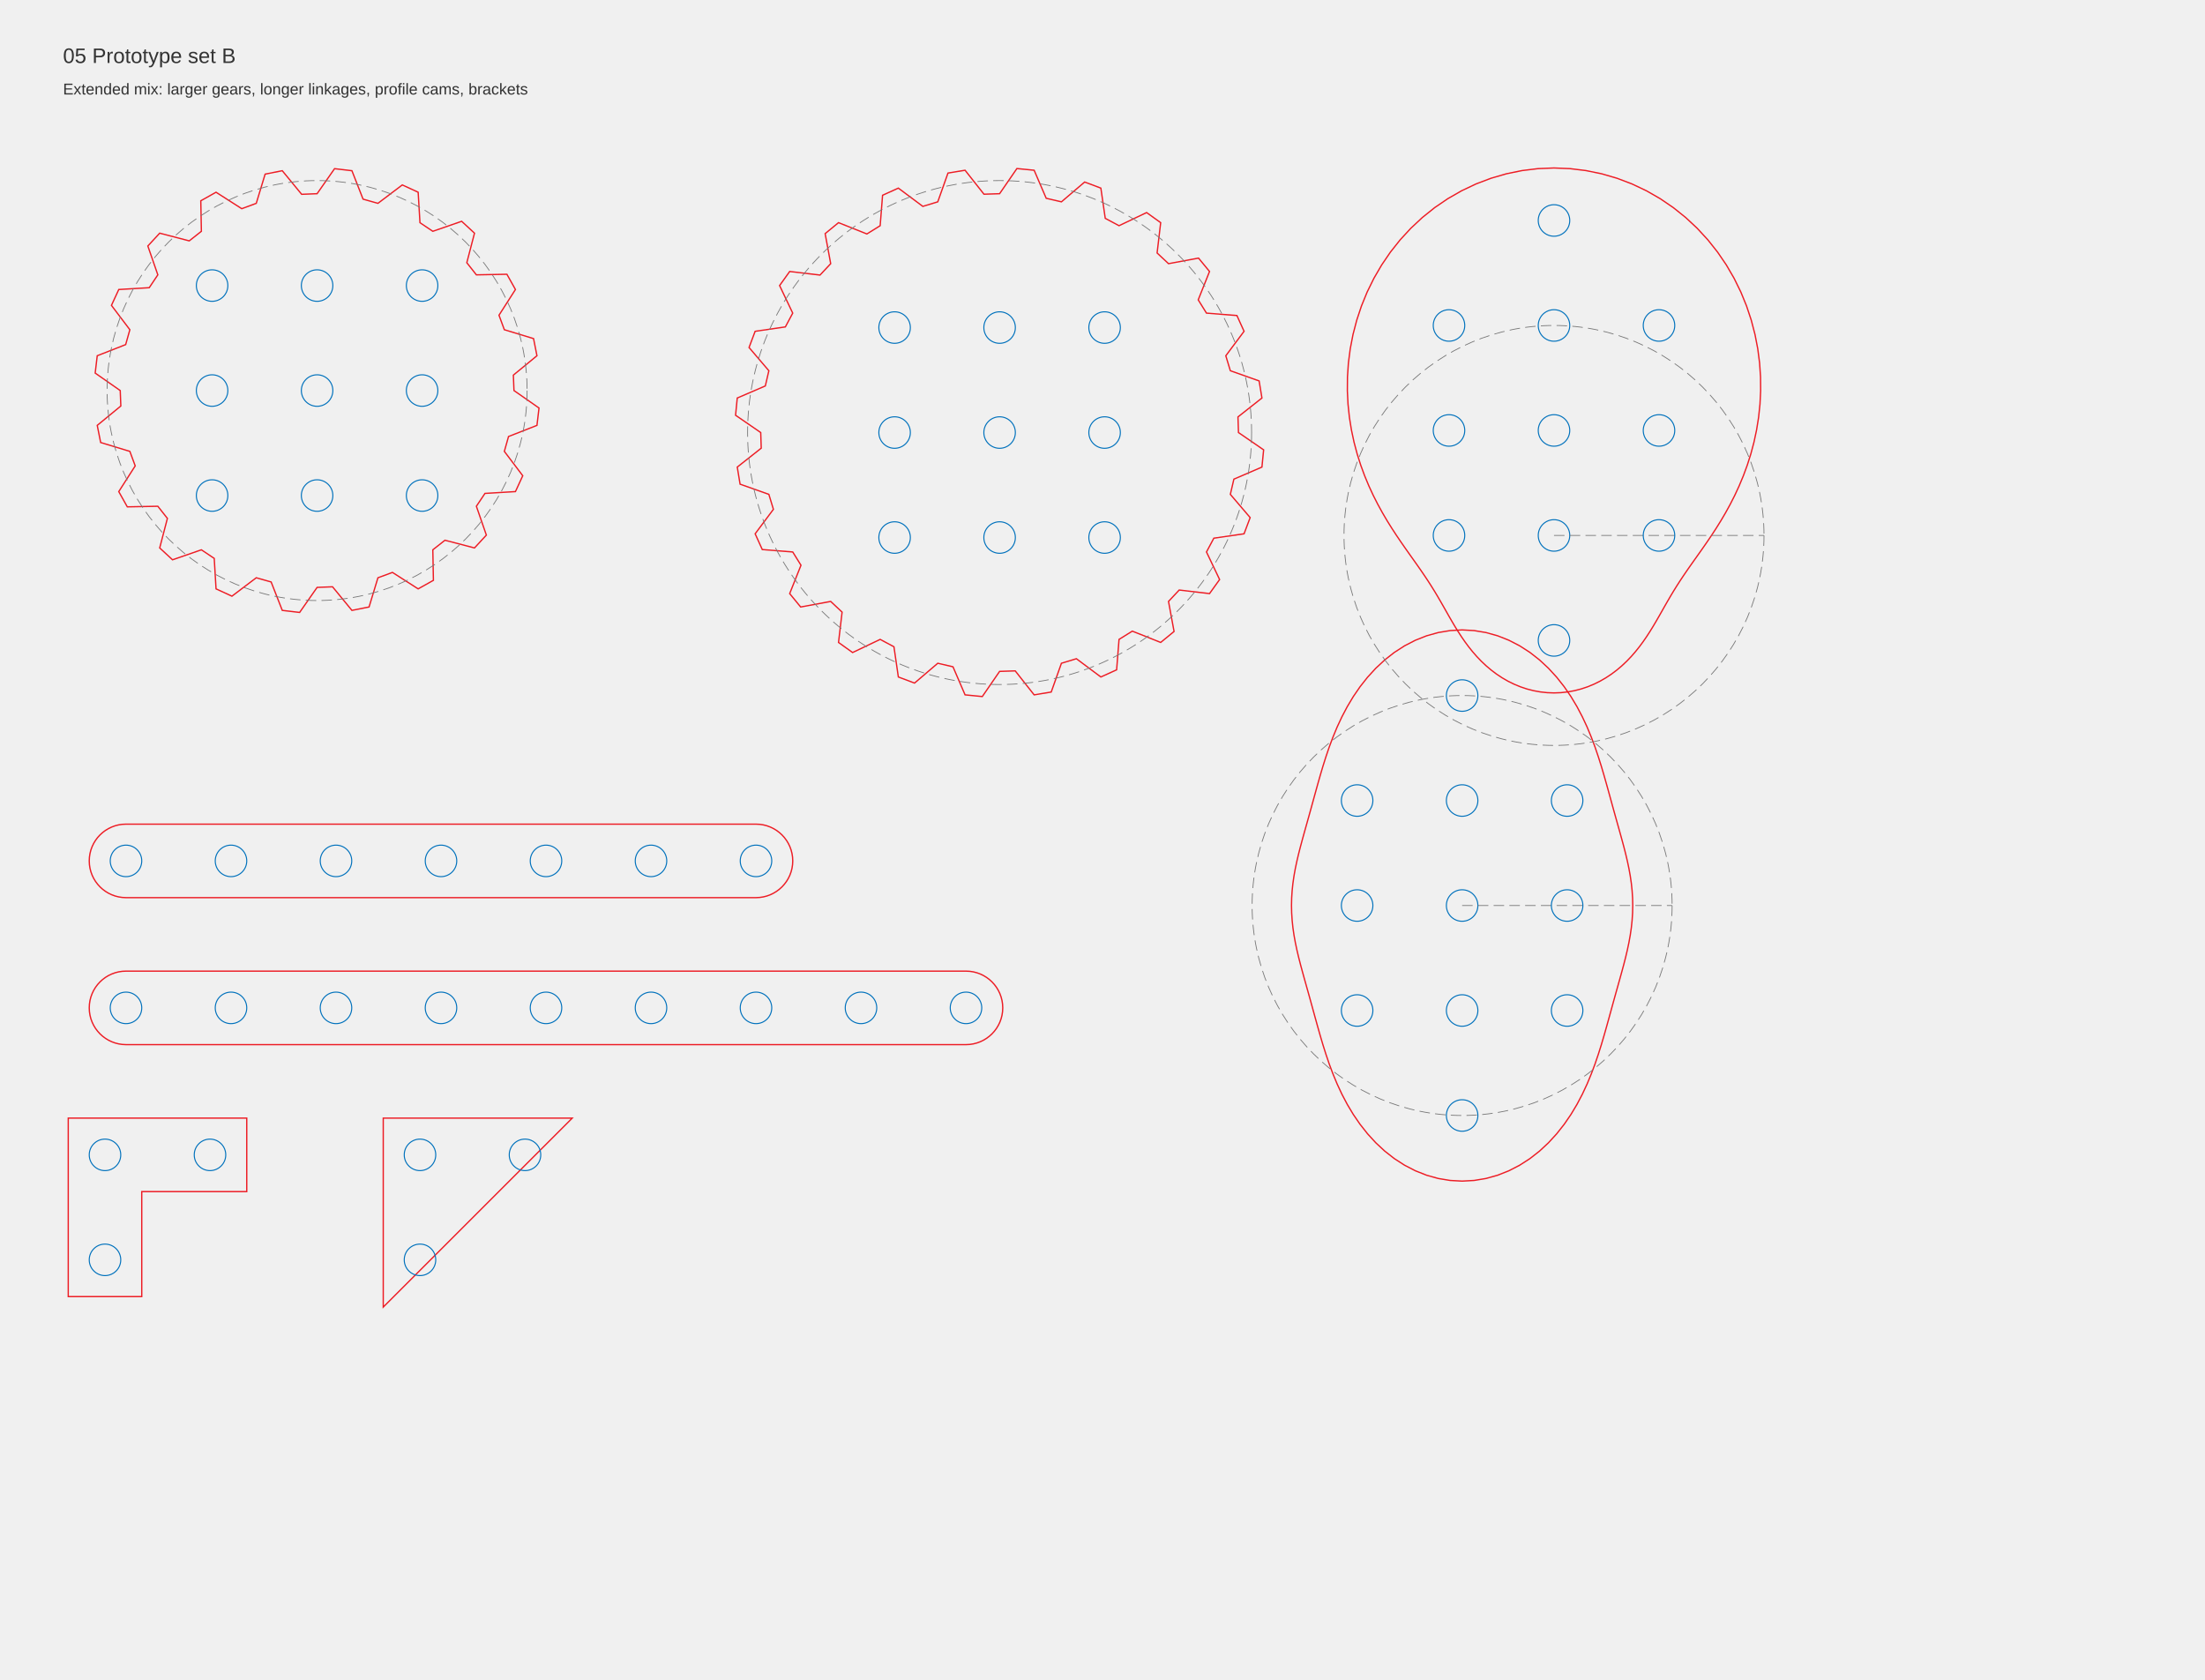
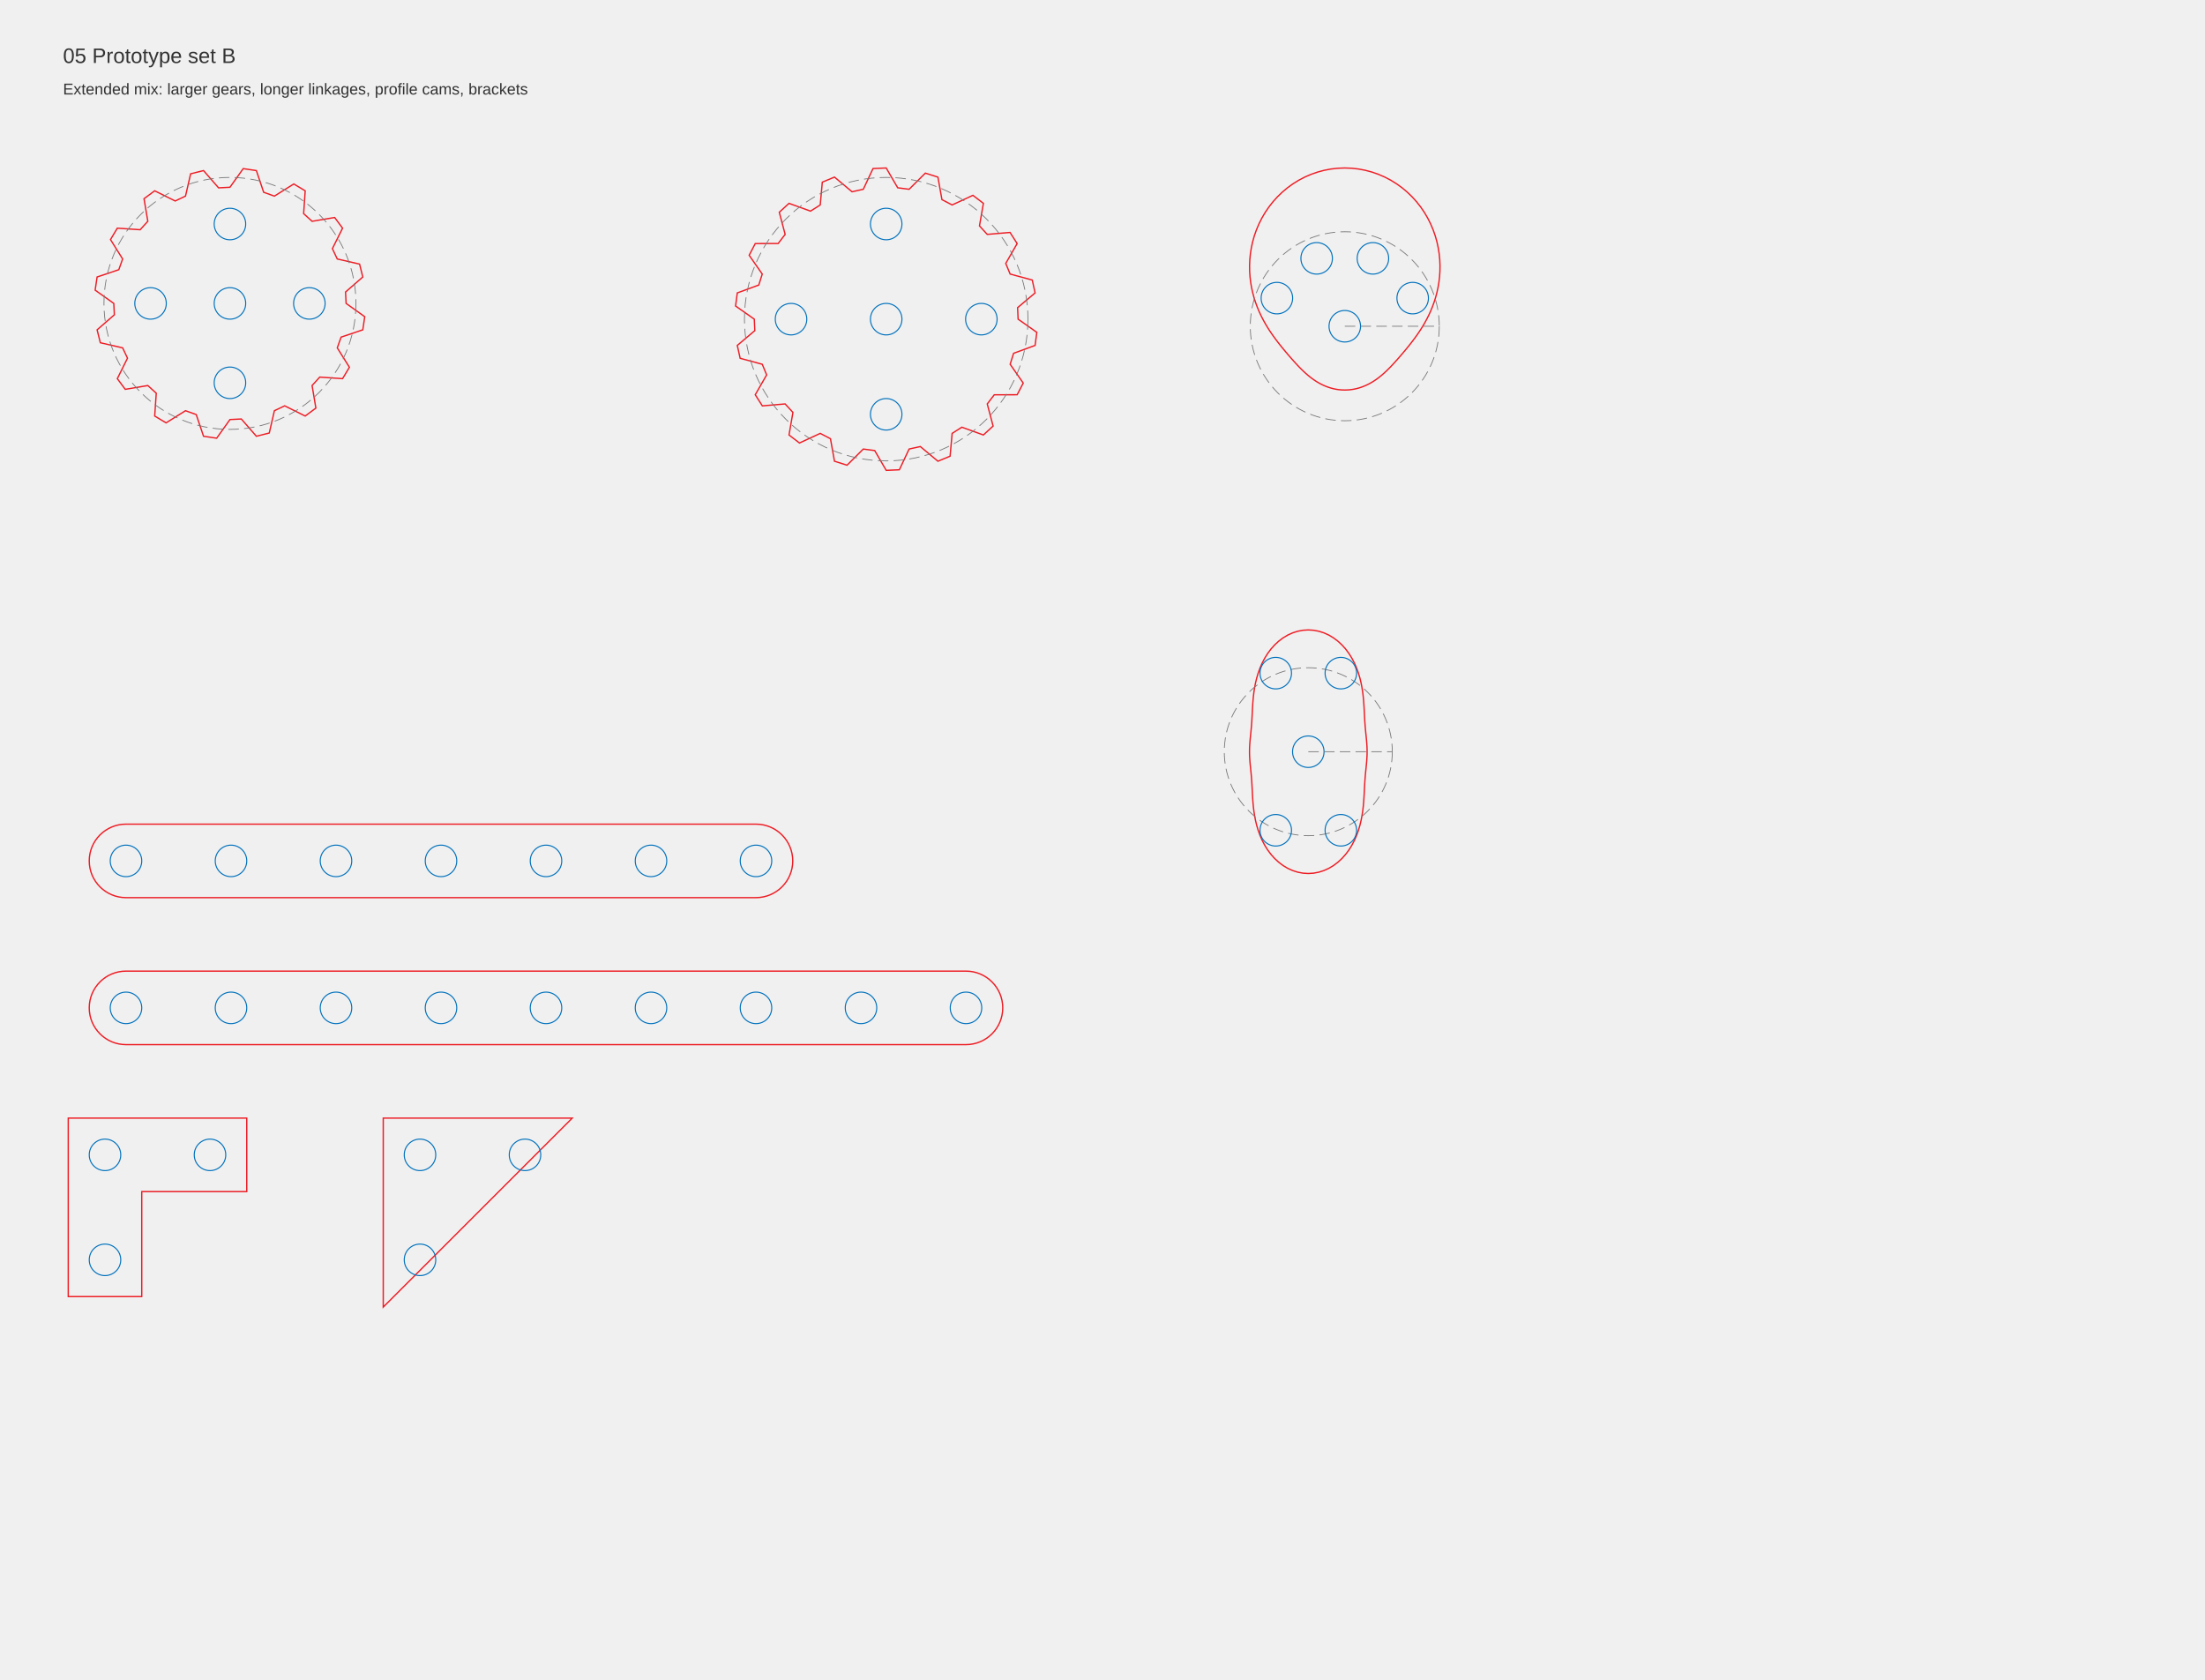
<svg xmlns="http://www.w3.org/2000/svg" version="1.1" width="420mm" height="320mm" viewBox="0 0 420 320" data-profile-key="motionsmith-ms4n" data-grid-pitch-mm="20" data-hole-diameter-mm="6">
  <defs>
    <style>
      .cut { fill: none; stroke: #ed1c24; stroke-width: 0.25; stroke-miterlimit: 10; }
      .drill { fill: none; stroke: #0071bc; stroke-width: 0.2; stroke-miterlimit: 10; }
      .score { fill: none; stroke: #777777; stroke-width: 0.15; stroke-dasharray: 2 1; }
      .label { fill: #333333; font-family: Arial, Helvetica, sans-serif; font-size: 4px; }
      .tiny { fill: #333333; font-family: Arial, Helvetica, sans-serif; font-size: 3px; }
      .paper { fill: #ffffff; stroke: none; }
    </style>
  </defs>
  <text x="12" y="12" class="label" text-anchor="start">05 Prototype set B</text>
  <text x="12" y="18" class="tiny" text-anchor="start">Extended mix: larger gears, longer linkages, profile cams, brackets</text>
  <g transform="translate(10 24)">
-     <path d="M 87.9 50.4 L 92.669 53.727 L 92.278 57.033 L 86.864 59.154 L 86.065 61.988 L 89.572 66.626 L 88.179 69.649 L 82.374 69.994 L 80.738 72.442 L 82.641 77.937 L 80.381 80.381 L 74.754 78.915 L 72.442 80.738 L 72.554 86.552 L 69.649 88.179 L 64.751 85.045 L 61.988 86.065 L 60.298 91.628 L 57.033 92.278 L 53.342 87.784 L 50.4 87.9 L 47.073 92.669 L 43.767 92.278 L 41.646 86.864 L 38.812 86.065 L 34.174 89.572 L 31.151 88.179 L 30.806 82.374 L 28.358 80.738 L 22.863 82.641 L 20.419 80.381 L 21.885 74.754 L 20.062 72.442 L 14.248 72.554 L 12.621 69.649 L 15.755 64.751 L 14.735 61.988 L 9.172 60.298 L 8.522 57.033 L 13.016 53.342 L 12.9 50.4 L 8.131 47.073 L 8.522 43.767 L 13.936 41.646 L 14.735 38.812 L 11.228 34.174 L 12.621 31.151 L 18.426 30.806 L 20.062 28.358 L 18.159 22.863 L 20.419 20.419 L 26.046 21.885 L 28.358 20.062 L 28.246 14.248 L 31.151 12.621 L 36.049 15.755 L 38.812 14.735 L 40.502 9.172 L 43.767 8.522 L 47.458 13.016 L 50.4 12.9 L 53.727 8.131 L 57.033 8.522 L 59.154 13.936 L 61.988 14.735 L 66.626 11.228 L 69.649 12.621 L 69.994 18.426 L 72.442 20.062 L 77.937 18.159 L 80.381 20.419 L 78.915 26.046 L 80.738 28.358 L 86.552 28.246 L 88.179 31.151 L 85.045 36.049 L 86.065 38.812 L 91.628 40.502 L 92.278 43.767 L 87.784 47.458 Z" class="cut gear-outline" data-teeth="20" data-pitch-radius-mm="40" data-root-radius-mm="37.5" data-outer-radius-mm="42.4" data-attachment-hole-pattern="grid" />
+     <path d="M 55.925 33.8 L 59.476 36.329 L 59.104 38.833 L 54.972 40.223 L 54.241 42.267 L 56.554 45.962 L 55.252 48.134 L 50.903 47.836 L 49.445 49.445 L 50.167 53.744 L 48.134 55.252 L 44.23 53.313 L 42.267 54.241 L 41.289 58.489 L 38.833 59.104 L 35.969 55.818 L 33.8 55.925 L 31.271 59.476 L 28.767 59.104 L 27.377 54.972 L 25.333 54.241 L 21.638 56.554 L 19.466 55.252 L 19.764 50.903 L 18.155 49.445 L 13.856 50.167 L 12.348 48.134 L 14.287 44.23 L 13.359 42.267 L 9.111 41.289 L 8.496 38.833 L 11.782 35.969 L 11.675 33.8 L 8.124 31.271 L 8.496 28.767 L 12.628 27.377 L 13.359 25.333 L 11.046 21.638 L 12.348 19.466 L 16.697 19.764 L 18.155 18.155 L 17.433 13.856 L 19.466 12.348 L 23.37 14.287 L 25.333 13.359 L 26.311 9.111 L 28.767 8.496 L 31.631 11.782 L 33.8 11.675 L 36.329 8.124 L 38.833 8.496 L 40.223 12.628 L 42.267 13.359 L 45.962 11.046 L 48.134 12.348 L 47.836 16.697 L 49.445 18.155 L 53.744 17.433 L 55.252 19.466 L 53.313 23.37 L 54.241 25.333 L 58.489 26.311 L 59.104 28.767 L 55.818 31.631 Z" class="cut gear-outline" data-teeth="16" data-pitch-radius-mm="24" data-root-radius-mm="22.125" data-outer-radius-mm="25.8" data-attachment-hole-pattern="radial" />
  </g>
  <g transform="translate(10 24)">
-     <circle cx="50.4" cy="50.4" r="3" class="drill axle-hole" data-hole-role="axle" data-hole-diameter-mm="6" />
+     <circle cx="33.8" cy="33.8" r="3" class="drill axle-hole" data-hole-role="axle" data-hole-diameter-mm="6" />
  </g>
  <g transform="translate(10 24)">
-     <circle cx="50.4" cy="50.4" r="40" class="score pitch-circle" />
+     <circle cx="33.8" cy="33.8" r="24" class="score pitch-circle" />
  </g>
  <g transform="translate(10 24)">
-     <circle cx="50.4" cy="30.4" r="3" class="drill linkage-hole bracket-hole crank-hole handle-hole" data-hole-role="linkage-bracket-crank-handle" data-attachment-kinds="linkage bracket crank handle" data-hole-diameter-mm="6" data-hole-index="0" data-hole-x-offset-mm="0" data-hole-y-offset-mm="-20" data-hole-radius-mm="20" />
+     <circle cx="48.925" cy="33.8" r="3" class="drill linkage-hole bracket-hole crank-hole handle-hole" data-hole-role="linkage-bracket-crank-handle" data-attachment-kinds="linkage bracket crank handle" data-hole-diameter-mm="6" data-hole-index="0" data-hole-x-offset-mm="15.125" data-hole-y-offset-mm="0" data-hole-radius-mm="15.125" />
  </g>
  <g transform="translate(10 24)">
-     <circle cx="30.4" cy="50.4" r="3" class="drill linkage-hole bracket-hole crank-hole handle-hole" data-hole-role="linkage-bracket-crank-handle" data-attachment-kinds="linkage bracket crank handle" data-hole-diameter-mm="6" data-hole-index="1" data-hole-x-offset-mm="-20" data-hole-y-offset-mm="0" data-hole-radius-mm="20" />
+     <circle cx="33.8" cy="48.925" r="3" class="drill linkage-hole bracket-hole crank-hole handle-hole" data-hole-role="linkage-bracket-crank-handle" data-attachment-kinds="linkage bracket crank handle" data-hole-diameter-mm="6" data-hole-index="1" data-hole-x-offset-mm="0" data-hole-y-offset-mm="15.125" data-hole-radius-mm="15.125" />
  </g>
  <g transform="translate(10 24)">
-     <circle cx="70.4" cy="50.4" r="3" class="drill linkage-hole bracket-hole crank-hole handle-hole" data-hole-role="linkage-bracket-crank-handle" data-attachment-kinds="linkage bracket crank handle" data-hole-diameter-mm="6" data-hole-index="2" data-hole-x-offset-mm="20" data-hole-y-offset-mm="0" data-hole-radius-mm="20" />
+     <circle cx="18.675" cy="33.8" r="3" class="drill linkage-hole bracket-hole crank-hole handle-hole" data-hole-role="linkage-bracket-crank-handle" data-attachment-kinds="linkage bracket crank handle" data-hole-diameter-mm="6" data-hole-index="2" data-hole-x-offset-mm="-15.125" data-hole-y-offset-mm="0" data-hole-radius-mm="15.125" />
  </g>
  <g transform="translate(10 24)">
-     <circle cx="50.4" cy="70.4" r="3" class="drill linkage-hole bracket-hole crank-hole handle-hole" data-hole-role="linkage-bracket-crank-handle" data-attachment-kinds="linkage bracket crank handle" data-hole-diameter-mm="6" data-hole-index="3" data-hole-x-offset-mm="0" data-hole-y-offset-mm="20" data-hole-radius-mm="20" />
-   </g>
-   <g transform="translate(10 24)">
-     <circle cx="30.4" cy="30.4" r="3" class="drill linkage-hole bracket-hole crank-hole handle-hole" data-hole-role="linkage-bracket-crank-handle" data-attachment-kinds="linkage bracket crank handle" data-hole-diameter-mm="6" data-hole-index="4" data-hole-x-offset-mm="-20" data-hole-y-offset-mm="-20" data-hole-radius-mm="28.284" />
-   </g>
-   <g transform="translate(10 24)">
-     <circle cx="70.4" cy="30.4" r="3" class="drill linkage-hole bracket-hole crank-hole handle-hole" data-hole-role="linkage-bracket-crank-handle" data-attachment-kinds="linkage bracket crank handle" data-hole-diameter-mm="6" data-hole-index="5" data-hole-x-offset-mm="20" data-hole-y-offset-mm="-20" data-hole-radius-mm="28.284" />
-   </g>
-   <g transform="translate(10 24)">
-     <circle cx="30.4" cy="70.4" r="3" class="drill linkage-hole bracket-hole crank-hole handle-hole" data-hole-role="linkage-bracket-crank-handle" data-attachment-kinds="linkage bracket crank handle" data-hole-diameter-mm="6" data-hole-index="6" data-hole-x-offset-mm="-20" data-hole-y-offset-mm="20" data-hole-radius-mm="28.284" />
-   </g>
-   <g transform="translate(10 24)">
-     <circle cx="70.4" cy="70.4" r="3" class="drill linkage-hole bracket-hole crank-hole handle-hole" data-hole-role="linkage-bracket-crank-handle" data-attachment-kinds="linkage bracket crank handle" data-hole-diameter-mm="6" data-hole-index="7" data-hole-x-offset-mm="20" data-hole-y-offset-mm="20" data-hole-radius-mm="28.284" />
+     <circle cx="33.8" cy="18.675" r="3" class="drill linkage-hole bracket-hole crank-hole handle-hole" data-hole-role="linkage-bracket-crank-handle" data-attachment-kinds="linkage bracket crank handle" data-hole-diameter-mm="6" data-hole-index="3" data-hole-x-offset-mm="-0" data-hole-y-offset-mm="-15.125" data-hole-radius-mm="15.125" />
  </g>
  <g transform="translate(132 24)">
-     <path d="M 103.9 58.4 L 108.692 61.696 L 108.369 64.979 L 103.026 67.277 L 102.35 70.176 L 106.125 74.601 L 104.964 77.687 L 99.208 78.524 L 97.804 81.15 L 100.306 86.401 L 98.385 89.082 L 92.609 88.4 L 90.573 90.573 L 91.631 96.293 L 89.082 98.385 L 83.678 96.232 L 81.15 97.804 L 80.691 103.602 L 77.687 104.964 L 73.025 101.485 L 70.176 102.35 L 68.233 107.832 L 64.979 108.369 L 61.376 103.803 L 58.4 103.9 L 55.104 108.692 L 51.821 108.369 L 49.523 103.026 L 46.624 102.35 L 42.199 106.125 L 39.113 104.964 L 38.276 99.208 L 35.65 97.804 L 30.399 100.306 L 27.718 98.385 L 28.4 92.609 L 26.227 90.573 L 20.507 91.631 L 18.415 89.082 L 20.568 83.678 L 18.996 81.15 L 13.198 80.691 L 11.836 77.687 L 15.315 73.025 L 14.45 70.176 L 8.968 68.233 L 8.431 64.979 L 12.997 61.376 L 12.9 58.4 L 8.108 55.104 L 8.431 51.821 L 13.774 49.523 L 14.45 46.624 L 10.675 42.199 L 11.836 39.113 L 17.592 38.276 L 18.996 35.65 L 16.494 30.399 L 18.415 27.718 L 24.191 28.4 L 26.227 26.227 L 25.169 20.507 L 27.718 18.415 L 33.122 20.568 L 35.65 18.996 L 36.109 13.198 L 39.113 11.836 L 43.775 15.315 L 46.624 14.45 L 48.567 8.968 L 51.821 8.431 L 55.424 12.997 L 58.4 12.9 L 61.696 8.108 L 64.979 8.431 L 67.277 13.774 L 70.176 14.45 L 74.601 10.675 L 77.687 11.836 L 78.524 17.592 L 81.15 18.996 L 86.401 16.494 L 89.082 18.415 L 88.4 24.191 L 90.573 26.227 L 96.293 25.169 L 98.385 27.718 L 96.232 33.122 L 97.804 35.65 L 103.602 36.109 L 104.964 39.113 L 101.485 43.775 L 102.35 46.624 L 107.832 48.567 L 108.369 51.821 L 103.803 55.424 Z" class="cut gear-outline" data-teeth="24" data-pitch-radius-mm="48" data-root-radius-mm="45.5" data-outer-radius-mm="50.4" data-attachment-hole-pattern="grid" />
+     <path d="M 61.925 36.8 L 65.49 39.31 L 65.162 41.801 L 61.069 43.303 L 60.41 45.393 L 62.902 48.971 L 61.742 51.2 L 57.381 51.211 L 56.047 52.95 L 57.165 57.165 L 55.312 58.862 L 51.211 57.381 L 49.362 58.559 L 48.971 62.902 L 46.65 63.863 L 43.303 61.069 L 41.163 61.543 L 39.31 65.49 L 36.8 65.6 L 34.61 61.829 L 32.437 61.543 L 29.346 64.619 L 26.95 63.863 L 26.182 59.571 L 24.238 58.559 L 20.281 60.392 L 18.288 58.862 L 19.034 54.566 L 17.553 52.95 L 13.208 53.319 L 11.858 51.2 L 14.029 47.418 L 13.19 45.393 L 8.981 44.254 L 8.438 41.801 L 11.771 38.99 L 11.675 36.8 L 8.11 34.29 L 8.438 31.799 L 12.531 30.297 L 13.19 28.207 L 10.698 24.629 L 11.858 22.4 L 16.219 22.389 L 17.553 20.65 L 16.435 16.435 L 18.288 14.738 L 22.389 16.219 L 24.237 15.041 L 24.629 10.698 L 26.95 9.737 L 30.297 12.531 L 32.437 12.057 L 34.29 8.11 L 36.8 8 L 38.99 11.771 L 41.163 12.057 L 44.254 8.981 L 46.65 9.737 L 47.418 14.029 L 49.362 15.041 L 53.319 13.208 L 55.312 14.738 L 54.566 19.034 L 56.047 20.65 L 60.392 20.281 L 61.742 22.4 L 59.571 26.182 L 60.41 28.207 L 64.619 29.346 L 65.162 31.799 L 61.829 34.61 Z" class="cut gear-outline" data-teeth="18" data-pitch-radius-mm="27" data-root-radius-mm="25.125" data-outer-radius-mm="28.8" data-attachment-hole-pattern="radial" />
  </g>
  <g transform="translate(132 24)">
-     <circle cx="58.4" cy="58.4" r="3" class="drill axle-hole" data-hole-role="axle" data-hole-diameter-mm="6" />
+     <circle cx="36.8" cy="36.8" r="3" class="drill axle-hole" data-hole-role="axle" data-hole-diameter-mm="6" />
  </g>
  <g transform="translate(132 24)">
-     <circle cx="58.4" cy="58.4" r="48" class="score pitch-circle" />
+     <circle cx="36.8" cy="36.8" r="27" class="score pitch-circle" />
  </g>
  <g transform="translate(132 24)">
-     <circle cx="58.4" cy="38.4" r="3" class="drill linkage-hole bracket-hole crank-hole handle-hole" data-hole-role="linkage-bracket-crank-handle" data-attachment-kinds="linkage bracket crank handle" data-hole-diameter-mm="6" data-hole-index="0" data-hole-x-offset-mm="0" data-hole-y-offset-mm="-20" data-hole-radius-mm="20" />
+     <circle cx="54.925" cy="36.8" r="3" class="drill linkage-hole bracket-hole crank-hole handle-hole" data-hole-role="linkage-bracket-crank-handle" data-attachment-kinds="linkage bracket crank handle" data-hole-diameter-mm="6" data-hole-index="0" data-hole-x-offset-mm="18.125" data-hole-y-offset-mm="0" data-hole-radius-mm="18.125" />
  </g>
  <g transform="translate(132 24)">
-     <circle cx="38.4" cy="58.4" r="3" class="drill linkage-hole bracket-hole crank-hole handle-hole" data-hole-role="linkage-bracket-crank-handle" data-attachment-kinds="linkage bracket crank handle" data-hole-diameter-mm="6" data-hole-index="1" data-hole-x-offset-mm="-20" data-hole-y-offset-mm="0" data-hole-radius-mm="20" />
+     <circle cx="36.8" cy="54.925" r="3" class="drill linkage-hole bracket-hole crank-hole handle-hole" data-hole-role="linkage-bracket-crank-handle" data-attachment-kinds="linkage bracket crank handle" data-hole-diameter-mm="6" data-hole-index="1" data-hole-x-offset-mm="0" data-hole-y-offset-mm="18.125" data-hole-radius-mm="18.125" />
  </g>
  <g transform="translate(132 24)">
-     <circle cx="78.4" cy="58.4" r="3" class="drill linkage-hole bracket-hole crank-hole handle-hole" data-hole-role="linkage-bracket-crank-handle" data-attachment-kinds="linkage bracket crank handle" data-hole-diameter-mm="6" data-hole-index="2" data-hole-x-offset-mm="20" data-hole-y-offset-mm="0" data-hole-radius-mm="20" />
+     <circle cx="18.675" cy="36.8" r="3" class="drill linkage-hole bracket-hole crank-hole handle-hole" data-hole-role="linkage-bracket-crank-handle" data-attachment-kinds="linkage bracket crank handle" data-hole-diameter-mm="6" data-hole-index="2" data-hole-x-offset-mm="-18.125" data-hole-y-offset-mm="0" data-hole-radius-mm="18.125" />
  </g>
  <g transform="translate(132 24)">
-     <circle cx="58.4" cy="78.4" r="3" class="drill linkage-hole bracket-hole crank-hole handle-hole" data-hole-role="linkage-bracket-crank-handle" data-attachment-kinds="linkage bracket crank handle" data-hole-diameter-mm="6" data-hole-index="3" data-hole-x-offset-mm="0" data-hole-y-offset-mm="20" data-hole-radius-mm="20" />
-   </g>
-   <g transform="translate(132 24)">
-     <circle cx="38.4" cy="38.4" r="3" class="drill linkage-hole bracket-hole crank-hole handle-hole" data-hole-role="linkage-bracket-crank-handle" data-attachment-kinds="linkage bracket crank handle" data-hole-diameter-mm="6" data-hole-index="4" data-hole-x-offset-mm="-20" data-hole-y-offset-mm="-20" data-hole-radius-mm="28.284" />
-   </g>
-   <g transform="translate(132 24)">
-     <circle cx="78.4" cy="38.4" r="3" class="drill linkage-hole bracket-hole crank-hole handle-hole" data-hole-role="linkage-bracket-crank-handle" data-attachment-kinds="linkage bracket crank handle" data-hole-diameter-mm="6" data-hole-index="5" data-hole-x-offset-mm="20" data-hole-y-offset-mm="-20" data-hole-radius-mm="28.284" />
-   </g>
-   <g transform="translate(132 24)">
-     <circle cx="38.4" cy="78.4" r="3" class="drill linkage-hole bracket-hole crank-hole handle-hole" data-hole-role="linkage-bracket-crank-handle" data-attachment-kinds="linkage bracket crank handle" data-hole-diameter-mm="6" data-hole-index="6" data-hole-x-offset-mm="-20" data-hole-y-offset-mm="20" data-hole-radius-mm="28.284" />
-   </g>
-   <g transform="translate(132 24)">
-     <circle cx="78.4" cy="78.4" r="3" class="drill linkage-hole bracket-hole crank-hole handle-hole" data-hole-role="linkage-bracket-crank-handle" data-attachment-kinds="linkage bracket crank handle" data-hole-diameter-mm="6" data-hole-index="7" data-hole-x-offset-mm="20" data-hole-y-offset-mm="20" data-hole-radius-mm="28.284" />
+     <circle cx="36.8" cy="18.675" r="3" class="drill linkage-hole bracket-hole crank-hole handle-hole" data-hole-role="linkage-bracket-crank-handle" data-attachment-kinds="linkage bracket crank handle" data-hole-diameter-mm="6" data-hole-index="3" data-hole-x-offset-mm="-0" data-hole-y-offset-mm="-18.125" data-hole-radius-mm="18.125" />
  </g>
  <g transform="translate(10 150)">
    <path d="M 14 7 L 134 7 A 7 7 0 0 1 134 21 L 14 21 A 7 7 0 0 1 14 7 Z" class="cut linkage-outline" data-cells="6" data-length-mm="120" data-pitch-mm="20" data-hole-count="7" />
  </g>
  <g transform="translate(10 150)">
    <circle cx="14" cy="14" r="3" class="drill linkage-hole bracket-hole" data-hole-role="linkage-bracket" data-hole-diameter-mm="6" data-hole-index="0" />
  </g>
  <g transform="translate(10 150)">
    <circle cx="34" cy="14" r="3" class="drill linkage-hole bracket-hole" data-hole-role="linkage-bracket" data-hole-diameter-mm="6" data-hole-index="1" />
  </g>
  <g transform="translate(10 150)">
    <circle cx="54" cy="14" r="3" class="drill linkage-hole bracket-hole" data-hole-role="linkage-bracket" data-hole-diameter-mm="6" data-hole-index="2" />
  </g>
  <g transform="translate(10 150)">
    <circle cx="74" cy="14" r="3" class="drill linkage-hole bracket-hole" data-hole-role="linkage-bracket" data-hole-diameter-mm="6" data-hole-index="3" />
  </g>
  <g transform="translate(10 150)">
    <circle cx="94" cy="14" r="3" class="drill linkage-hole bracket-hole" data-hole-role="linkage-bracket" data-hole-diameter-mm="6" data-hole-index="4" />
  </g>
  <g transform="translate(10 150)">
    <circle cx="114" cy="14" r="3" class="drill linkage-hole bracket-hole" data-hole-role="linkage-bracket" data-hole-diameter-mm="6" data-hole-index="5" />
  </g>
  <g transform="translate(10 150)">
    <circle cx="134" cy="14" r="3" class="drill linkage-hole bracket-hole" data-hole-role="linkage-bracket" data-hole-diameter-mm="6" data-hole-index="6" />
  </g>
  <g transform="translate(10 178)">
    <path d="M 14 7 L 174 7 A 7 7 0 0 1 174 21 L 14 21 A 7 7 0 0 1 14 7 Z" class="cut linkage-outline" data-cells="8" data-length-mm="160" data-pitch-mm="20" data-hole-count="9" />
  </g>
  <g transform="translate(10 178)">
    <circle cx="14" cy="14" r="3" class="drill linkage-hole bracket-hole" data-hole-role="linkage-bracket" data-hole-diameter-mm="6" data-hole-index="0" />
  </g>
  <g transform="translate(10 178)">
    <circle cx="34" cy="14" r="3" class="drill linkage-hole bracket-hole" data-hole-role="linkage-bracket" data-hole-diameter-mm="6" data-hole-index="1" />
  </g>
  <g transform="translate(10 178)">
    <circle cx="54" cy="14" r="3" class="drill linkage-hole bracket-hole" data-hole-role="linkage-bracket" data-hole-diameter-mm="6" data-hole-index="2" />
  </g>
  <g transform="translate(10 178)">
    <circle cx="74" cy="14" r="3" class="drill linkage-hole bracket-hole" data-hole-role="linkage-bracket" data-hole-diameter-mm="6" data-hole-index="3" />
  </g>
  <g transform="translate(10 178)">
    <circle cx="94" cy="14" r="3" class="drill linkage-hole bracket-hole" data-hole-role="linkage-bracket" data-hole-diameter-mm="6" data-hole-index="4" />
  </g>
  <g transform="translate(10 178)">
    <circle cx="114" cy="14" r="3" class="drill linkage-hole bracket-hole" data-hole-role="linkage-bracket" data-hole-diameter-mm="6" data-hole-index="5" />
  </g>
  <g transform="translate(10 178)">
    <circle cx="134" cy="14" r="3" class="drill linkage-hole bracket-hole" data-hole-role="linkage-bracket" data-hole-diameter-mm="6" data-hole-index="6" />
  </g>
  <g transform="translate(10 178)">
    <circle cx="154" cy="14" r="3" class="drill linkage-hole bracket-hole" data-hole-role="linkage-bracket" data-hole-diameter-mm="6" data-hole-index="7" />
  </g>
  <g transform="translate(10 178)">
    <circle cx="174" cy="14" r="3" class="drill linkage-hole bracket-hole" data-hole-role="linkage-bracket" data-hole-diameter-mm="6" data-hole-index="8" />
  </g>
  <g transform="translate(218 112)">
-     <path d="M 60.5 8 L 62.787 8.126 L 65.049 8.501 L 67.264 9.119 L 69.41 9.968 L 71.467 11.031 L 73.418 12.29 L 75.249 13.723 L 76.949 15.306 L 78.513 17.012 L 79.938 18.816 L 81.224 20.69 L 82.375 22.611 L 83.399 24.555 L 84.306 26.501 L 85.108 28.43 L 85.818 30.328 L 86.449 32.182 L 87.017 33.983 L 87.533 35.729 L 88.012 37.415 L 88.463 39.043 L 88.896 40.617 L 89.316 42.142 L 89.728 43.625 L 90.134 45.073 L 90.533 46.495 L 90.922 47.899 L 91.297 49.291 L 91.652 50.678 L 91.979 52.065 L 92.272 53.456 L 92.524 54.853 L 92.728 56.257 L 92.877 57.667 L 92.969 59.082 L 93 60.5 L 92.969 61.918 L 92.877 63.333 L 92.728 64.743 L 92.524 66.147 L 92.272 67.544 L 91.979 68.935 L 91.652 70.322 L 91.297 71.709 L 90.922 73.101 L 90.533 74.505 L 90.134 75.927 L 89.728 77.375 L 89.316 78.858 L 88.896 80.383 L 88.463 81.957 L 88.012 83.585 L 87.533 85.271 L 87.017 87.017 L 86.449 88.818 L 85.818 90.672 L 85.108 92.57 L 84.306 94.499 L 83.399 96.445 L 82.375 98.389 L 81.224 100.31 L 79.938 102.184 L 78.513 103.988 L 76.949 105.694 L 75.249 107.277 L 73.418 108.71 L 71.467 109.969 L 69.41 111.032 L 67.264 111.881 L 65.049 112.499 L 62.787 112.874 L 60.5 113 L 58.213 112.874 L 55.951 112.499 L 53.736 111.881 L 51.59 111.032 L 49.533 109.969 L 47.582 108.71 L 45.751 107.277 L 44.051 105.694 L 42.487 103.988 L 41.062 102.184 L 39.776 100.31 L 38.625 98.389 L 37.601 96.445 L 36.694 94.499 L 35.892 92.57 L 35.182 90.672 L 34.551 88.818 L 33.983 87.017 L 33.467 85.271 L 32.988 83.585 L 32.537 81.957 L 32.104 80.383 L 31.684 78.858 L 31.272 77.375 L 30.866 75.927 L 30.467 74.505 L 30.078 73.101 L 29.703 71.709 L 29.348 70.322 L 29.021 68.935 L 28.728 67.544 L 28.476 66.147 L 28.272 64.743 L 28.123 63.333 L 28.031 61.918 L 28 60.5 L 28.031 59.082 L 28.123 57.667 L 28.272 56.257 L 28.476 54.853 L 28.728 53.456 L 29.021 52.065 L 29.348 50.678 L 29.703 49.291 L 30.078 47.899 L 30.467 46.495 L 30.866 45.073 L 31.272 43.625 L 31.684 42.142 L 32.104 40.617 L 32.537 39.043 L 32.988 37.415 L 33.467 35.729 L 33.983 33.983 L 34.551 32.182 L 35.182 30.328 L 35.892 28.43 L 36.694 26.501 L 37.601 24.555 L 38.625 22.611 L 39.776 20.69 L 41.062 18.816 L 42.487 17.012 L 44.051 15.306 L 45.751 13.723 L 47.582 12.29 L 49.533 11.031 L 51.59 9.968 L 53.736 9.119 L 55.951 8.501 L 58.213 8.126 Z" class="cut cam-outline" data-cam-key="oval" data-base-radius-mm="40" data-eccentricity-mm="10" data-cam-lobes="2" data-profile-harmonic="0.25" data-rise-deg="120" data-high-dwell-deg="30" data-return-deg="120" data-physical-cam-preset="oval" data-profile-source="automataii.domain.mechanisms.cam.profile.build_pear_cam_profile_from_params" data-profile-sample-count="144" />
+     <path d="M 31.2 8 L 32.21 8.063 L 33.208 8.251 L 34.181 8.561 L 35.117 8.985 L 36.007 9.517 L 36.841 10.147 L 37.613 10.862 L 38.316 11.65 L 38.947 12.498 L 39.504 13.393 L 39.988 14.319 L 40.4 15.265 L 40.745 16.218 L 41.027 17.166 L 41.253 18.099 L 41.429 19.009 L 41.564 19.889 L 41.665 20.735 L 41.74 21.542 L 41.795 22.31 L 41.837 23.038 L 41.872 23.727 L 41.905 24.38 L 41.939 25 L 41.976 25.591 L 42.017 26.156 L 42.062 26.701 L 42.112 27.228 L 42.163 27.743 L 42.215 28.248 L 42.265 28.747 L 42.31 29.241 L 42.347 29.732 L 42.376 30.222 L 42.394 30.711 L 42.4 31.2 L 42.394 31.689 L 42.376 32.178 L 42.347 32.668 L 42.31 33.159 L 42.265 33.653 L 42.215 34.152 L 42.163 34.657 L 42.112 35.172 L 42.062 35.699 L 42.017 36.244 L 41.976 36.809 L 41.939 37.4 L 41.905 38.02 L 41.872 38.673 L 41.837 39.362 L 41.795 40.09 L 41.74 40.858 L 41.665 41.665 L 41.564 42.511 L 41.429 43.391 L 41.253 44.301 L 41.027 45.234 L 40.745 46.182 L 40.4 47.135 L 39.988 48.081 L 39.504 49.007 L 38.947 49.902 L 38.316 50.75 L 37.613 51.538 L 36.841 52.253 L 36.007 52.883 L 35.117 53.415 L 34.181 53.839 L 33.208 54.149 L 32.21 54.337 L 31.2 54.4 L 30.19 54.337 L 29.192 54.149 L 28.219 53.839 L 27.283 53.415 L 26.393 52.883 L 25.559 52.253 L 24.787 51.538 L 24.084 50.75 L 23.453 49.902 L 22.896 49.007 L 22.412 48.081 L 22 47.135 L 21.655 46.182 L 21.373 45.234 L 21.147 44.301 L 20.971 43.391 L 20.836 42.511 L 20.735 41.665 L 20.66 40.858 L 20.605 40.09 L 20.563 39.362 L 20.528 38.673 L 20.495 38.02 L 20.461 37.4 L 20.424 36.809 L 20.383 36.244 L 20.338 35.699 L 20.288 35.172 L 20.237 34.657 L 20.185 34.152 L 20.135 33.653 L 20.09 33.159 L 20.053 32.668 L 20.024 32.178 L 20.006 31.689 L 20 31.2 L 20.006 30.711 L 20.024 30.222 L 20.053 29.732 L 20.09 29.241 L 20.135 28.747 L 20.185 28.248 L 20.237 27.743 L 20.288 27.228 L 20.338 26.701 L 20.383 26.156 L 20.424 25.591 L 20.461 25 L 20.495 24.38 L 20.528 23.727 L 20.563 23.038 L 20.605 22.31 L 20.66 21.542 L 20.735 20.735 L 20.836 19.889 L 20.971 19.009 L 21.147 18.099 L 21.373 17.166 L 21.655 16.218 L 22 15.265 L 22.412 14.319 L 22.896 13.393 L 23.453 12.498 L 24.084 11.65 L 24.787 10.862 L 25.559 10.147 L 26.393 9.517 L 27.283 8.985 L 28.219 8.561 L 29.192 8.251 L 30.19 8.063 Z" class="cut cam-outline" data-cam-key="oval" data-base-radius-mm="16" data-eccentricity-mm="6" data-cam-lobes="2" data-profile-harmonic="0.2" data-rise-deg="120" data-high-dwell-deg="30" data-return-deg="120" data-physical-cam-preset="oval" data-profile-source="automataii.domain.mechanisms.cam.profile.build_pear_cam_profile_from_params" data-profile-sample-count="144" />
  </g>
  <g transform="translate(218 112)">
-     <circle cx="60.5" cy="60.5" r="3" class="drill axle-hole" data-hole-role="axle" data-hole-diameter-mm="6" />
+     <circle cx="31.2" cy="31.2" r="3" class="drill axle-hole" data-hole-role="axle" data-hole-diameter-mm="6" />
  </g>
  <g transform="translate(218 112)">
-     <line x1="60.5" y1="60.5" x2="100.5" y2="60.5" class="score cam-base-radius" />
+     <line x1="31.2" y1="31.2" x2="47.2" y2="31.2" class="score cam-base-radius" />
  </g>
  <g transform="translate(218 112)">
-     <circle cx="60.5" cy="60.5" r="40" class="score cam-base-circle" />
+     <circle cx="31.2" cy="31.2" r="16" class="score cam-base-circle" />
  </g>
  <g transform="translate(218 112)">
-     <circle cx="60.5" cy="40.5" r="3" class="drill linkage-hole bracket-hole crank-hole handle-hole" data-hole-role="linkage-bracket-crank-handle" data-attachment-kinds="linkage bracket crank handle" data-hole-diameter-mm="6" data-hole-index="0" data-hole-x-offset-mm="0" data-hole-y-offset-mm="-20" />
+     <circle cx="37.399" cy="46.167" r="3" class="drill linkage-hole bracket-hole crank-hole handle-hole" data-hole-role="linkage-bracket-crank-handle" data-attachment-kinds="linkage bracket crank handle" data-hole-diameter-mm="6" data-hole-index="0" data-hole-x-offset-mm="6.199" data-hole-y-offset-mm="14.967" />
  </g>
  <g transform="translate(218 112)">
-     <circle cx="40.5" cy="60.5" r="3" class="drill linkage-hole bracket-hole crank-hole handle-hole" data-hole-role="linkage-bracket-crank-handle" data-attachment-kinds="linkage bracket crank handle" data-hole-diameter-mm="6" data-hole-index="1" data-hole-x-offset-mm="-20" data-hole-y-offset-mm="0" />
+     <circle cx="25.001" cy="46.167" r="3" class="drill linkage-hole bracket-hole crank-hole handle-hole" data-hole-role="linkage-bracket-crank-handle" data-attachment-kinds="linkage bracket crank handle" data-hole-diameter-mm="6" data-hole-index="1" data-hole-x-offset-mm="-6.199" data-hole-y-offset-mm="14.967" />
  </g>
  <g transform="translate(218 112)">
-     <circle cx="80.5" cy="60.5" r="3" class="drill linkage-hole bracket-hole crank-hole handle-hole" data-hole-role="linkage-bracket-crank-handle" data-attachment-kinds="linkage bracket crank handle" data-hole-diameter-mm="6" data-hole-index="2" data-hole-x-offset-mm="20" data-hole-y-offset-mm="0" />
+     <circle cx="25.001" cy="16.233" r="3" class="drill linkage-hole bracket-hole crank-hole handle-hole" data-hole-role="linkage-bracket-crank-handle" data-attachment-kinds="linkage bracket crank handle" data-hole-diameter-mm="6" data-hole-index="2" data-hole-x-offset-mm="-6.199" data-hole-y-offset-mm="-14.967" />
  </g>
  <g transform="translate(218 112)">
-     <circle cx="60.5" cy="80.5" r="3" class="drill linkage-hole bracket-hole crank-hole handle-hole" data-hole-role="linkage-bracket-crank-handle" data-attachment-kinds="linkage bracket crank handle" data-hole-diameter-mm="6" data-hole-index="3" data-hole-x-offset-mm="0" data-hole-y-offset-mm="20" />
-   </g>
-   <g transform="translate(218 112)">
-     <circle cx="40.5" cy="40.5" r="3" class="drill linkage-hole bracket-hole crank-hole handle-hole" data-hole-role="linkage-bracket-crank-handle" data-attachment-kinds="linkage bracket crank handle" data-hole-diameter-mm="6" data-hole-index="4" data-hole-x-offset-mm="-20" data-hole-y-offset-mm="-20" />
-   </g>
-   <g transform="translate(218 112)">
-     <circle cx="80.5" cy="40.5" r="3" class="drill linkage-hole bracket-hole crank-hole handle-hole" data-hole-role="linkage-bracket-crank-handle" data-attachment-kinds="linkage bracket crank handle" data-hole-diameter-mm="6" data-hole-index="5" data-hole-x-offset-mm="20" data-hole-y-offset-mm="-20" />
-   </g>
-   <g transform="translate(218 112)">
-     <circle cx="40.5" cy="80.5" r="3" class="drill linkage-hole bracket-hole crank-hole handle-hole" data-hole-role="linkage-bracket-crank-handle" data-attachment-kinds="linkage bracket crank handle" data-hole-diameter-mm="6" data-hole-index="6" data-hole-x-offset-mm="-20" data-hole-y-offset-mm="20" />
-   </g>
-   <g transform="translate(218 112)">
-     <circle cx="80.5" cy="80.5" r="3" class="drill linkage-hole bracket-hole crank-hole handle-hole" data-hole-role="linkage-bracket-crank-handle" data-attachment-kinds="linkage bracket crank handle" data-hole-diameter-mm="6" data-hole-index="7" data-hole-x-offset-mm="20" data-hole-y-offset-mm="20" />
-   </g>
-   <g transform="translate(218 112)">
-     <circle cx="60.5" cy="20.5" r="3" class="drill linkage-hole bracket-hole crank-hole handle-hole" data-hole-role="linkage-bracket-crank-handle" data-attachment-kinds="linkage bracket crank handle" data-hole-diameter-mm="6" data-hole-index="8" data-hole-x-offset-mm="0" data-hole-y-offset-mm="-40" />
-   </g>
-   <g transform="translate(218 112)">
-     <circle cx="60.5" cy="100.5" r="3" class="drill linkage-hole bracket-hole crank-hole handle-hole" data-hole-role="linkage-bracket-crank-handle" data-attachment-kinds="linkage bracket crank handle" data-hole-diameter-mm="6" data-hole-index="9" data-hole-x-offset-mm="0" data-hole-y-offset-mm="40" />
+     <circle cx="37.399" cy="16.233" r="3" class="drill linkage-hole bracket-hole crank-hole handle-hole" data-hole-role="linkage-bracket-crank-handle" data-attachment-kinds="linkage bracket crank handle" data-hole-diameter-mm="6" data-hole-index="3" data-hole-x-offset-mm="6.199" data-hole-y-offset-mm="-14.967" />
  </g>
  <g transform="translate(218 24)">
-     <path d="M 78 8 L 81.051 8.124 L 84.081 8.494 L 87.07 9.106 L 89.998 9.957 L 92.845 11.037 L 95.594 12.338 L 98.227 13.847 L 100.729 15.553 L 103.084 17.441 L 105.282 19.494 L 107.31 21.696 L 109.16 24.029 L 110.826 26.474 L 112.302 29.012 L 113.585 31.624 L 114.676 34.292 L 115.574 36.995 L 116.284 39.716 L 116.81 42.437 L 117.16 45.141 L 117.34 47.813 L 117.361 50.439 L 117.234 53.005 L 116.971 55.5 L 116.584 57.914 L 116.087 60.24 L 115.493 62.47 L 114.817 64.6 L 114.072 66.627 L 113.272 68.549 L 112.43 70.367 L 111.558 72.083 L 110.669 73.699 L 109.774 75.22 L 108.881 76.652 L 108 78 L 107.138 79.272 L 106.301 80.476 L 105.493 81.62 L 104.718 82.711 L 103.977 83.759 L 103.272 84.772 L 102.601 85.757 L 101.961 86.721 L 101.351 87.672 L 100.766 88.616 L 100.201 89.557 L 99.651 90.5 L 99.108 91.447 L 98.567 92.402 L 98.022 93.363 L 97.463 94.332 L 96.887 95.306 L 96.284 96.284 L 95.65 97.262 L 94.98 98.236 L 94.267 99.199 L 93.508 100.148 L 92.7 101.074 L 91.84 101.971 L 90.927 102.832 L 89.961 103.65 L 88.942 104.417 L 87.873 105.126 L 86.756 105.77 L 85.594 106.342 L 84.393 106.837 L 83.157 107.25 L 81.894 107.575 L 80.608 107.81 L 79.308 107.952 L 78 108 L 76.692 107.952 L 75.392 107.81 L 74.106 107.575 L 72.843 107.25 L 71.607 106.837 L 70.406 106.342 L 69.244 105.77 L 68.127 105.126 L 67.058 104.417 L 66.039 103.65 L 65.073 102.832 L 64.16 101.971 L 63.3 101.074 L 62.492 100.148 L 61.733 99.199 L 61.02 98.236 L 60.35 97.262 L 59.716 96.284 L 59.113 95.306 L 58.537 94.332 L 57.978 93.363 L 57.433 92.402 L 56.892 91.447 L 56.349 90.5 L 55.799 89.557 L 55.234 88.616 L 54.649 87.672 L 54.039 86.721 L 53.399 85.757 L 52.728 84.772 L 52.023 83.759 L 51.282 82.711 L 50.507 81.62 L 49.699 80.476 L 48.862 79.272 L 48 78 L 47.119 76.652 L 46.226 75.22 L 45.331 73.699 L 44.442 72.083 L 43.57 70.367 L 42.728 68.549 L 41.928 66.627 L 41.183 64.6 L 40.507 62.47 L 39.913 60.24 L 39.416 57.914 L 39.029 55.5 L 38.766 53.005 L 38.639 50.439 L 38.66 47.813 L 38.84 45.141 L 39.19 42.437 L 39.716 39.716 L 40.426 36.995 L 41.324 34.292 L 42.415 31.624 L 43.698 29.012 L 45.174 26.474 L 46.84 24.029 L 48.69 21.696 L 50.718 19.494 L 52.916 17.441 L 55.271 15.553 L 57.773 13.847 L 60.406 12.338 L 63.155 11.037 L 66.002 9.957 L 68.93 9.106 L 71.919 8.494 L 74.949 8.124 Z" class="cut cam-outline" data-cam-key="pear" data-base-radius-mm="40" data-eccentricity-mm="20" data-cam-lobes="1" data-profile-harmonic="0.5" data-rise-deg="150" data-high-dwell-deg="45" data-return-deg="75" data-physical-cam-preset="pear" data-profile-source="automataii.domain.mechanisms.cam.profile.build_pear_cam_profile_from_params" data-profile-sample-count="144" />
+     <path d="M 38.15 8 L 39.464 8.049 L 40.771 8.197 L 42.061 8.441 L 43.329 8.78 L 44.566 9.211 L 45.765 9.731 L 46.92 10.336 L 48.024 11.021 L 49.073 11.78 L 50.06 12.609 L 50.982 13.5 L 51.835 14.448 L 52.615 15.444 L 53.321 16.484 L 53.951 17.558 L 54.503 18.661 L 54.979 19.784 L 55.378 20.922 L 55.701 22.067 L 55.951 23.213 L 56.13 24.353 L 56.241 25.483 L 56.287 26.596 L 56.272 27.687 L 56.2 28.754 L 56.076 29.791 L 55.904 30.796 L 55.689 31.766 L 55.437 32.699 L 55.152 33.594 L 54.838 34.45 L 54.501 35.267 L 54.144 36.044 L 53.773 36.783 L 53.39 37.485 L 53 38.15 L 52.606 38.781 L 52.21 39.38 L 51.815 39.949 L 51.422 40.49 L 51.034 41.006 L 50.652 41.5 L 50.275 41.973 L 49.904 42.428 L 49.54 42.868 L 49.181 43.294 L 48.827 43.708 L 48.477 44.112 L 48.13 44.508 L 47.784 44.896 L 47.437 45.276 L 47.088 45.65 L 46.736 46.017 L 46.378 46.378 L 46.013 46.731 L 45.64 47.076 L 45.257 47.412 L 44.864 47.738 L 44.458 48.052 L 44.04 48.352 L 43.61 48.638 L 43.166 48.906 L 42.709 49.156 L 42.239 49.385 L 41.758 49.592 L 41.265 49.775 L 40.762 49.932 L 40.251 50.063 L 39.732 50.166 L 39.208 50.24 L 38.68 50.285 L 38.15 50.3 L 37.62 50.285 L 37.092 50.24 L 36.568 50.166 L 36.049 50.063 L 35.538 49.932 L 35.035 49.775 L 34.542 49.592 L 34.061 49.385 L 33.591 49.156 L 33.134 48.906 L 32.69 48.638 L 32.26 48.352 L 31.842 48.052 L 31.436 47.738 L 31.043 47.412 L 30.66 47.076 L 30.287 46.731 L 29.922 46.378 L 29.564 46.017 L 29.212 45.65 L 28.863 45.276 L 28.516 44.896 L 28.17 44.508 L 27.823 44.113 L 27.473 43.708 L 27.119 43.294 L 26.76 42.868 L 26.396 42.428 L 26.025 41.973 L 25.648 41.5 L 25.266 41.006 L 24.878 40.49 L 24.485 39.949 L 24.09 39.38 L 23.694 38.781 L 23.3 38.15 L 22.91 37.485 L 22.527 36.783 L 22.156 36.044 L 21.799 35.267 L 21.462 34.45 L 21.148 33.594 L 20.863 32.699 L 20.611 31.766 L 20.396 30.796 L 20.224 29.791 L 20.1 28.754 L 20.028 27.687 L 20.013 26.596 L 20.059 25.483 L 20.17 24.353 L 20.349 23.213 L 20.599 22.067 L 20.922 20.922 L 21.321 19.784 L 21.797 18.661 L 22.349 17.558 L 22.979 16.484 L 23.685 15.444 L 24.465 14.448 L 25.318 13.5 L 26.24 12.609 L 27.227 11.78 L 28.276 11.021 L 29.38 10.336 L 30.535 9.731 L 31.734 9.211 L 32.971 8.78 L 34.239 8.441 L 35.529 8.197 L 36.836 8.049 Z" class="cut cam-outline" data-cam-key="pear" data-base-radius-mm="18" data-eccentricity-mm="9" data-cam-lobes="1" data-profile-harmonic="0.35" data-rise-deg="150" data-high-dwell-deg="45" data-return-deg="75" data-physical-cam-preset="pear" data-profile-source="automataii.domain.mechanisms.cam.profile.build_pear_cam_profile_from_params" data-profile-sample-count="144" />
  </g>
  <g transform="translate(218 24)">
-     <circle cx="78" cy="78" r="3" class="drill axle-hole" data-hole-role="axle" data-hole-diameter-mm="6" />
+     <circle cx="38.15" cy="38.15" r="3" class="drill axle-hole" data-hole-role="axle" data-hole-diameter-mm="6" />
  </g>
  <g transform="translate(218 24)">
-     <line x1="78" y1="78" x2="118" y2="78" class="score cam-base-radius" />
+     <line x1="38.15" y1="38.15" x2="56.15" y2="38.15" class="score cam-base-radius" />
  </g>
  <g transform="translate(218 24)">
-     <circle cx="78" cy="78" r="40" class="score cam-base-circle" />
+     <circle cx="38.15" cy="38.15" r="18" class="score cam-base-circle" />
  </g>
  <g transform="translate(218 24)">
-     <circle cx="78" cy="58" r="3" class="drill linkage-hole bracket-hole crank-hole handle-hole" data-hole-role="linkage-bracket-crank-handle" data-attachment-kinds="linkage bracket crank handle" data-hole-diameter-mm="6" data-hole-index="0" data-hole-x-offset-mm="0" data-hole-y-offset-mm="-20" />
+     <circle cx="25.216" cy="32.792" r="3" class="drill linkage-hole bracket-hole crank-hole handle-hole" data-hole-role="linkage-bracket-crank-handle" data-attachment-kinds="linkage bracket crank handle" data-hole-diameter-mm="6" data-hole-index="0" data-hole-x-offset-mm="-12.934" data-hole-y-offset-mm="-5.358" />
  </g>
  <g transform="translate(218 24)">
-     <circle cx="58" cy="78" r="3" class="drill linkage-hole bracket-hole crank-hole handle-hole" data-hole-role="linkage-bracket-crank-handle" data-attachment-kinds="linkage bracket crank handle" data-hole-diameter-mm="6" data-hole-index="1" data-hole-x-offset-mm="-20" data-hole-y-offset-mm="0" />
+     <circle cx="32.792" cy="25.216" r="3" class="drill linkage-hole bracket-hole crank-hole handle-hole" data-hole-role="linkage-bracket-crank-handle" data-attachment-kinds="linkage bracket crank handle" data-hole-diameter-mm="6" data-hole-index="1" data-hole-x-offset-mm="-5.358" data-hole-y-offset-mm="-12.934" />
  </g>
  <g transform="translate(218 24)">
-     <circle cx="98" cy="78" r="3" class="drill linkage-hole bracket-hole crank-hole handle-hole" data-hole-role="linkage-bracket-crank-handle" data-attachment-kinds="linkage bracket crank handle" data-hole-diameter-mm="6" data-hole-index="2" data-hole-x-offset-mm="20" data-hole-y-offset-mm="0" />
+     <circle cx="43.508" cy="25.216" r="3" class="drill linkage-hole bracket-hole crank-hole handle-hole" data-hole-role="linkage-bracket-crank-handle" data-attachment-kinds="linkage bracket crank handle" data-hole-diameter-mm="6" data-hole-index="2" data-hole-x-offset-mm="5.358" data-hole-y-offset-mm="-12.934" />
  </g>
  <g transform="translate(218 24)">
-     <circle cx="78" cy="98" r="3" class="drill linkage-hole bracket-hole crank-hole handle-hole" data-hole-role="linkage-bracket-crank-handle" data-attachment-kinds="linkage bracket crank handle" data-hole-diameter-mm="6" data-hole-index="3" data-hole-x-offset-mm="0" data-hole-y-offset-mm="20" />
-   </g>
-   <g transform="translate(218 24)">
-     <circle cx="58" cy="58" r="3" class="drill linkage-hole bracket-hole crank-hole handle-hole" data-hole-role="linkage-bracket-crank-handle" data-attachment-kinds="linkage bracket crank handle" data-hole-diameter-mm="6" data-hole-index="4" data-hole-x-offset-mm="-20" data-hole-y-offset-mm="-20" />
-   </g>
-   <g transform="translate(218 24)">
-     <circle cx="98" cy="58" r="3" class="drill linkage-hole bracket-hole crank-hole handle-hole" data-hole-role="linkage-bracket-crank-handle" data-attachment-kinds="linkage bracket crank handle" data-hole-diameter-mm="6" data-hole-index="5" data-hole-x-offset-mm="20" data-hole-y-offset-mm="-20" />
-   </g>
-   <g transform="translate(218 24)">
-     <circle cx="78" cy="38" r="3" class="drill linkage-hole bracket-hole crank-hole handle-hole" data-hole-role="linkage-bracket-crank-handle" data-attachment-kinds="linkage bracket crank handle" data-hole-diameter-mm="6" data-hole-index="6" data-hole-x-offset-mm="0" data-hole-y-offset-mm="-40" />
-   </g>
-   <g transform="translate(218 24)">
-     <circle cx="58" cy="38" r="3" class="drill linkage-hole bracket-hole crank-hole handle-hole" data-hole-role="linkage-bracket-crank-handle" data-attachment-kinds="linkage bracket crank handle" data-hole-diameter-mm="6" data-hole-index="7" data-hole-x-offset-mm="-20" data-hole-y-offset-mm="-40" />
-   </g>
-   <g transform="translate(218 24)">
-     <circle cx="98" cy="38" r="3" class="drill linkage-hole bracket-hole crank-hole handle-hole" data-hole-role="linkage-bracket-crank-handle" data-attachment-kinds="linkage bracket crank handle" data-hole-diameter-mm="6" data-hole-index="8" data-hole-x-offset-mm="20" data-hole-y-offset-mm="-40" />
-   </g>
-   <g transform="translate(218 24)">
-     <circle cx="78" cy="18" r="3" class="drill linkage-hole bracket-hole crank-hole handle-hole" data-hole-role="linkage-bracket-crank-handle" data-attachment-kinds="linkage bracket crank handle" data-hole-diameter-mm="6" data-hole-index="9" data-hole-x-offset-mm="0" data-hole-y-offset-mm="-60" />
+     <circle cx="51.084" cy="32.792" r="3" class="drill linkage-hole bracket-hole crank-hole handle-hole" data-hole-role="linkage-bracket-crank-handle" data-attachment-kinds="linkage bracket crank handle" data-hole-diameter-mm="6" data-hole-index="3" data-hole-x-offset-mm="12.934" data-hole-y-offset-mm="-5.358" />
  </g>
  <g transform="translate(10 210)">
    <path d="M 3 3 L 37 3 L 37 17 L 17 17 L 17 37 L 3 37 Z" class="cut bracket-outline" data-bracket-key="l-3-hole" data-pitch-mm="20" data-hole-count="3" />
  </g>
  <g transform="translate(10 210)">
    <circle cx="10" cy="10" r="3" class="drill bracket-hole linkage-hole" data-hole-role="bracket" data-hole-diameter-mm="6" data-hole-index="0" data-hole-x-mm="10" data-hole-y-mm="10" />
  </g>
  <g transform="translate(10 210)">
    <circle cx="30" cy="10" r="3" class="drill bracket-hole linkage-hole" data-hole-role="bracket" data-hole-diameter-mm="6" data-hole-index="1" data-hole-x-mm="30" data-hole-y-mm="10" />
  </g>
  <g transform="translate(10 210)">
    <circle cx="10" cy="30" r="3" class="drill bracket-hole linkage-hole" data-hole-role="bracket" data-hole-diameter-mm="6" data-hole-index="2" data-hole-x-mm="10" data-hole-y-mm="30" />
  </g>
  <g transform="translate(70 210)">
    <path d="M 3 3 L 39 3 L 3 39 Z" class="cut bracket-outline" data-bracket-key="triangle-3-hole" data-pitch-mm="20" data-hole-count="3" />
  </g>
  <g transform="translate(70 210)">
    <circle cx="10" cy="10" r="3" class="drill bracket-hole linkage-hole" data-hole-role="bracket" data-hole-diameter-mm="6" data-hole-index="0" data-hole-x-mm="10" data-hole-y-mm="10" />
  </g>
  <g transform="translate(70 210)">
    <circle cx="30" cy="10" r="3" class="drill bracket-hole linkage-hole" data-hole-role="bracket" data-hole-diameter-mm="6" data-hole-index="1" data-hole-x-mm="30" data-hole-y-mm="10" />
  </g>
  <g transform="translate(70 210)">
    <circle cx="10" cy="30" r="3" class="drill bracket-hole linkage-hole" data-hole-role="bracket" data-hole-diameter-mm="6" data-hole-index="2" data-hole-x-mm="10" data-hole-y-mm="30" />
  </g>
</svg>
